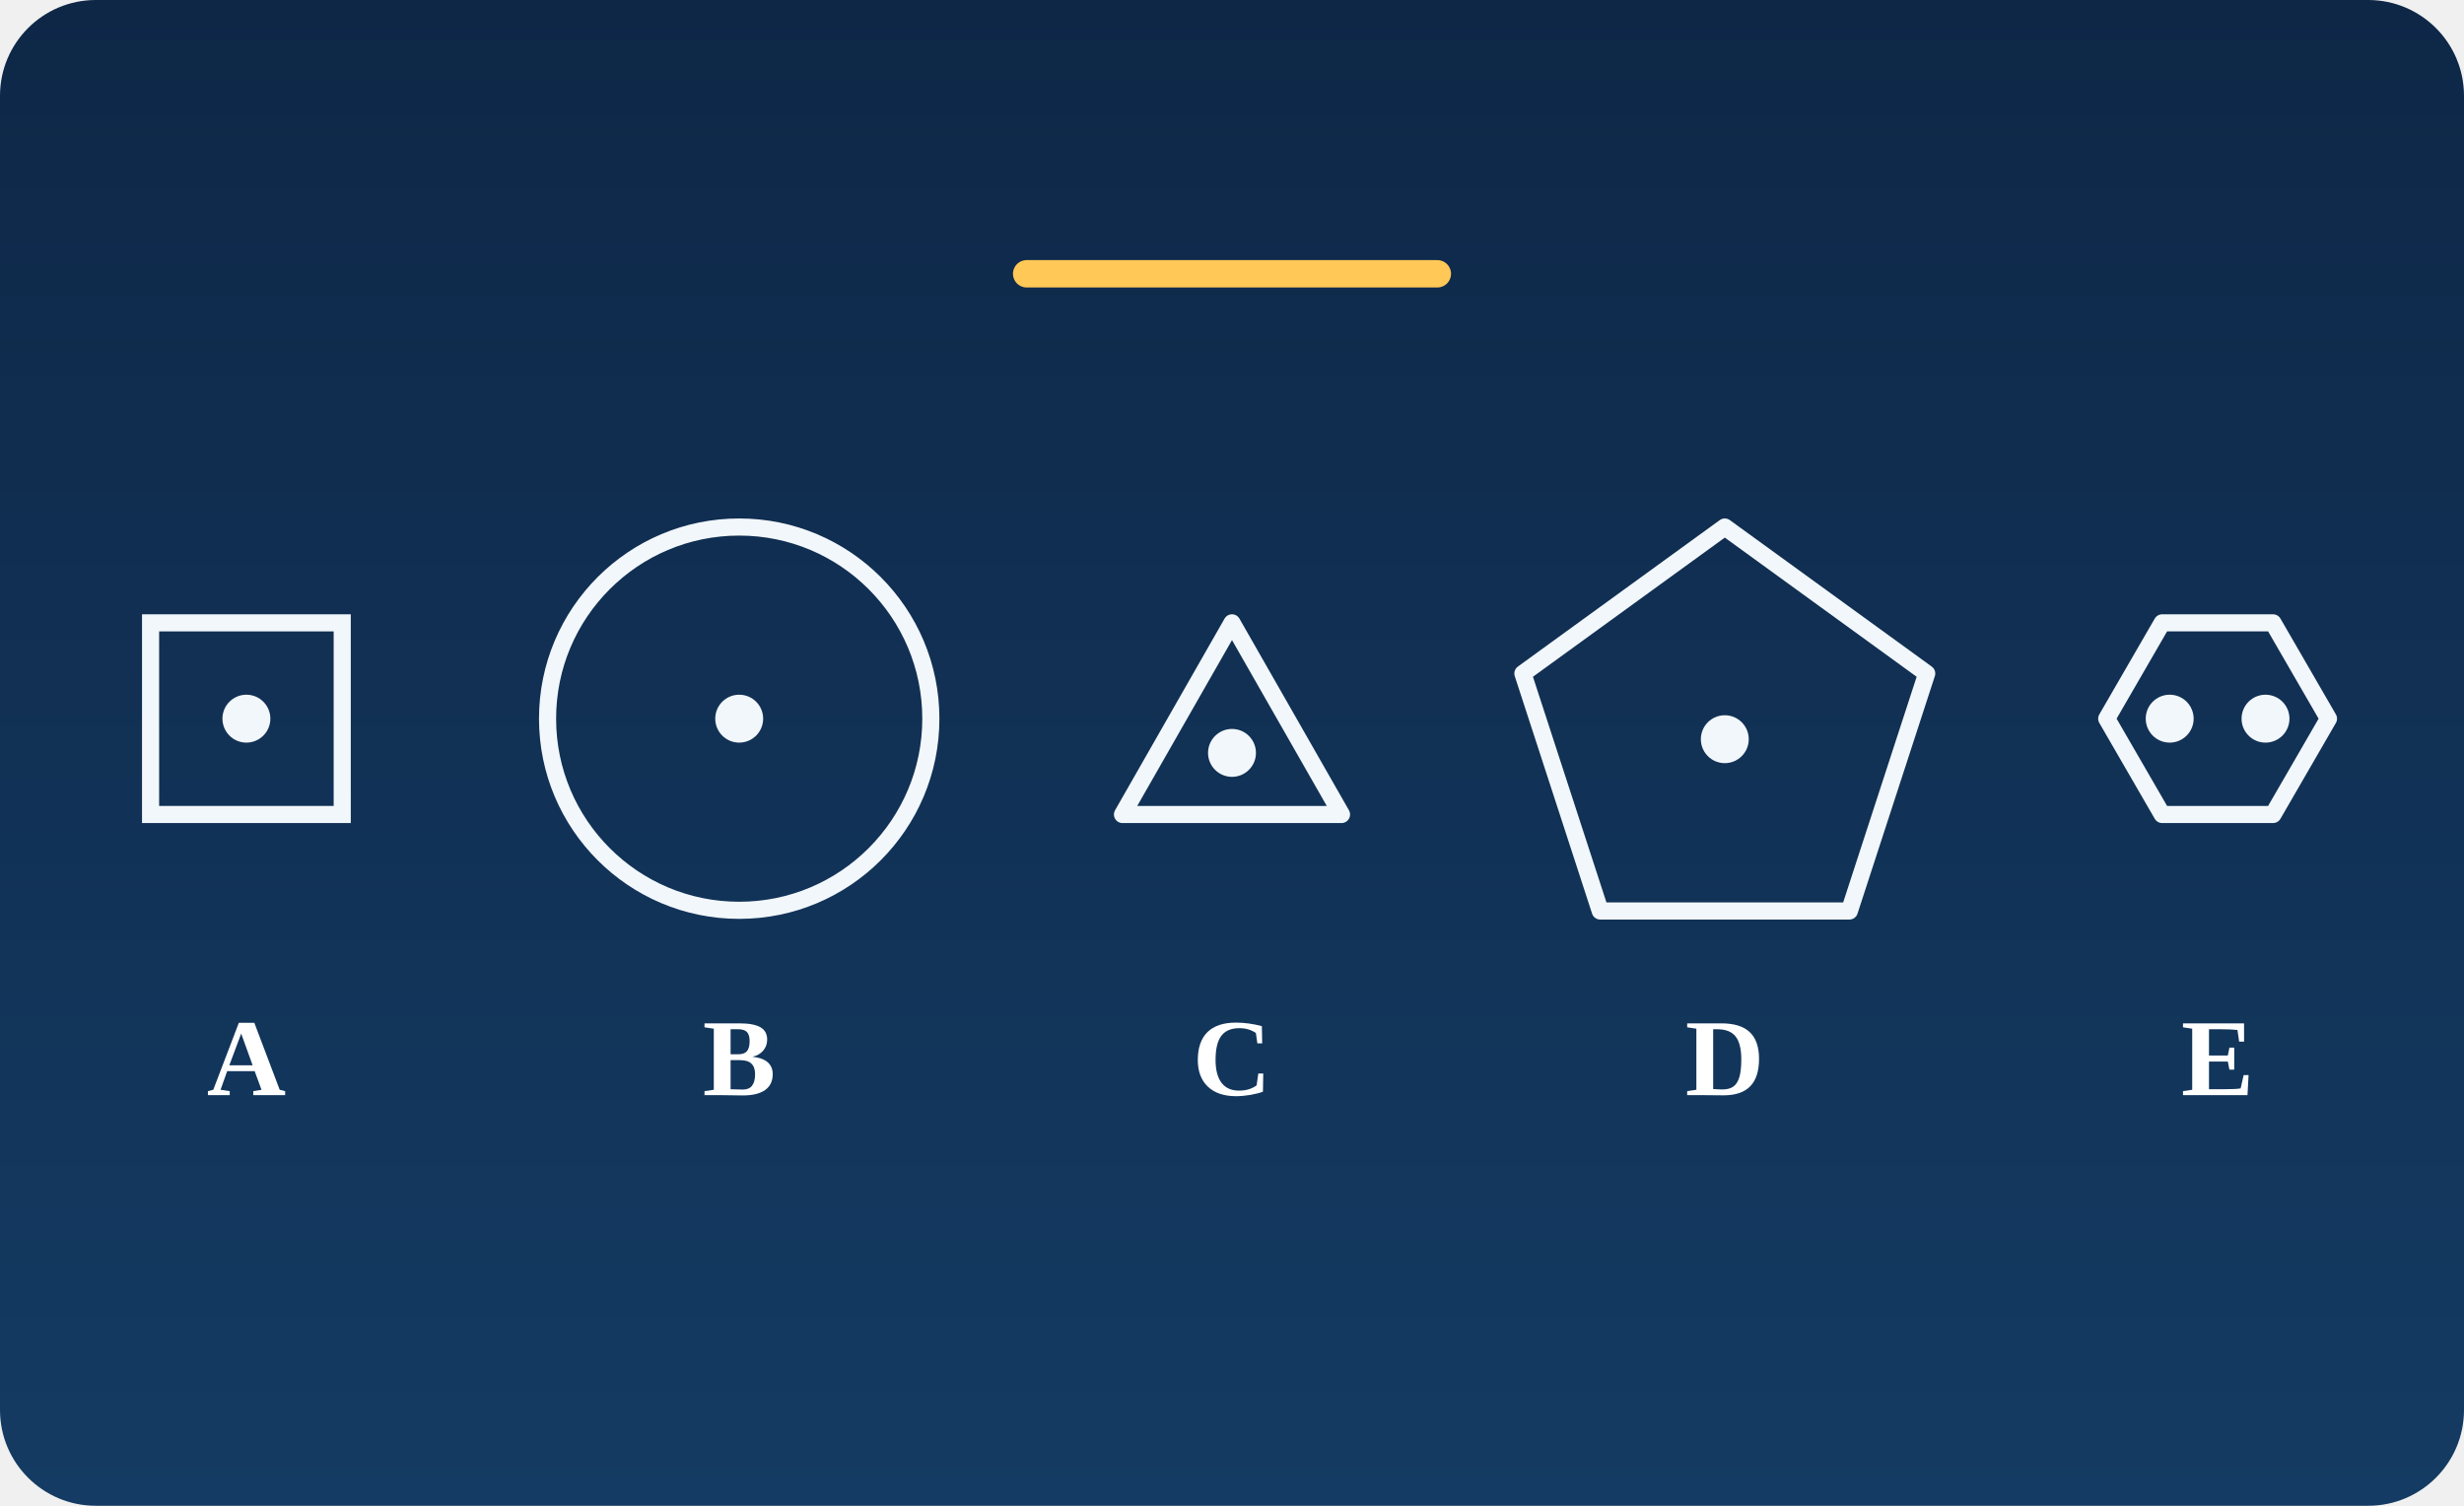
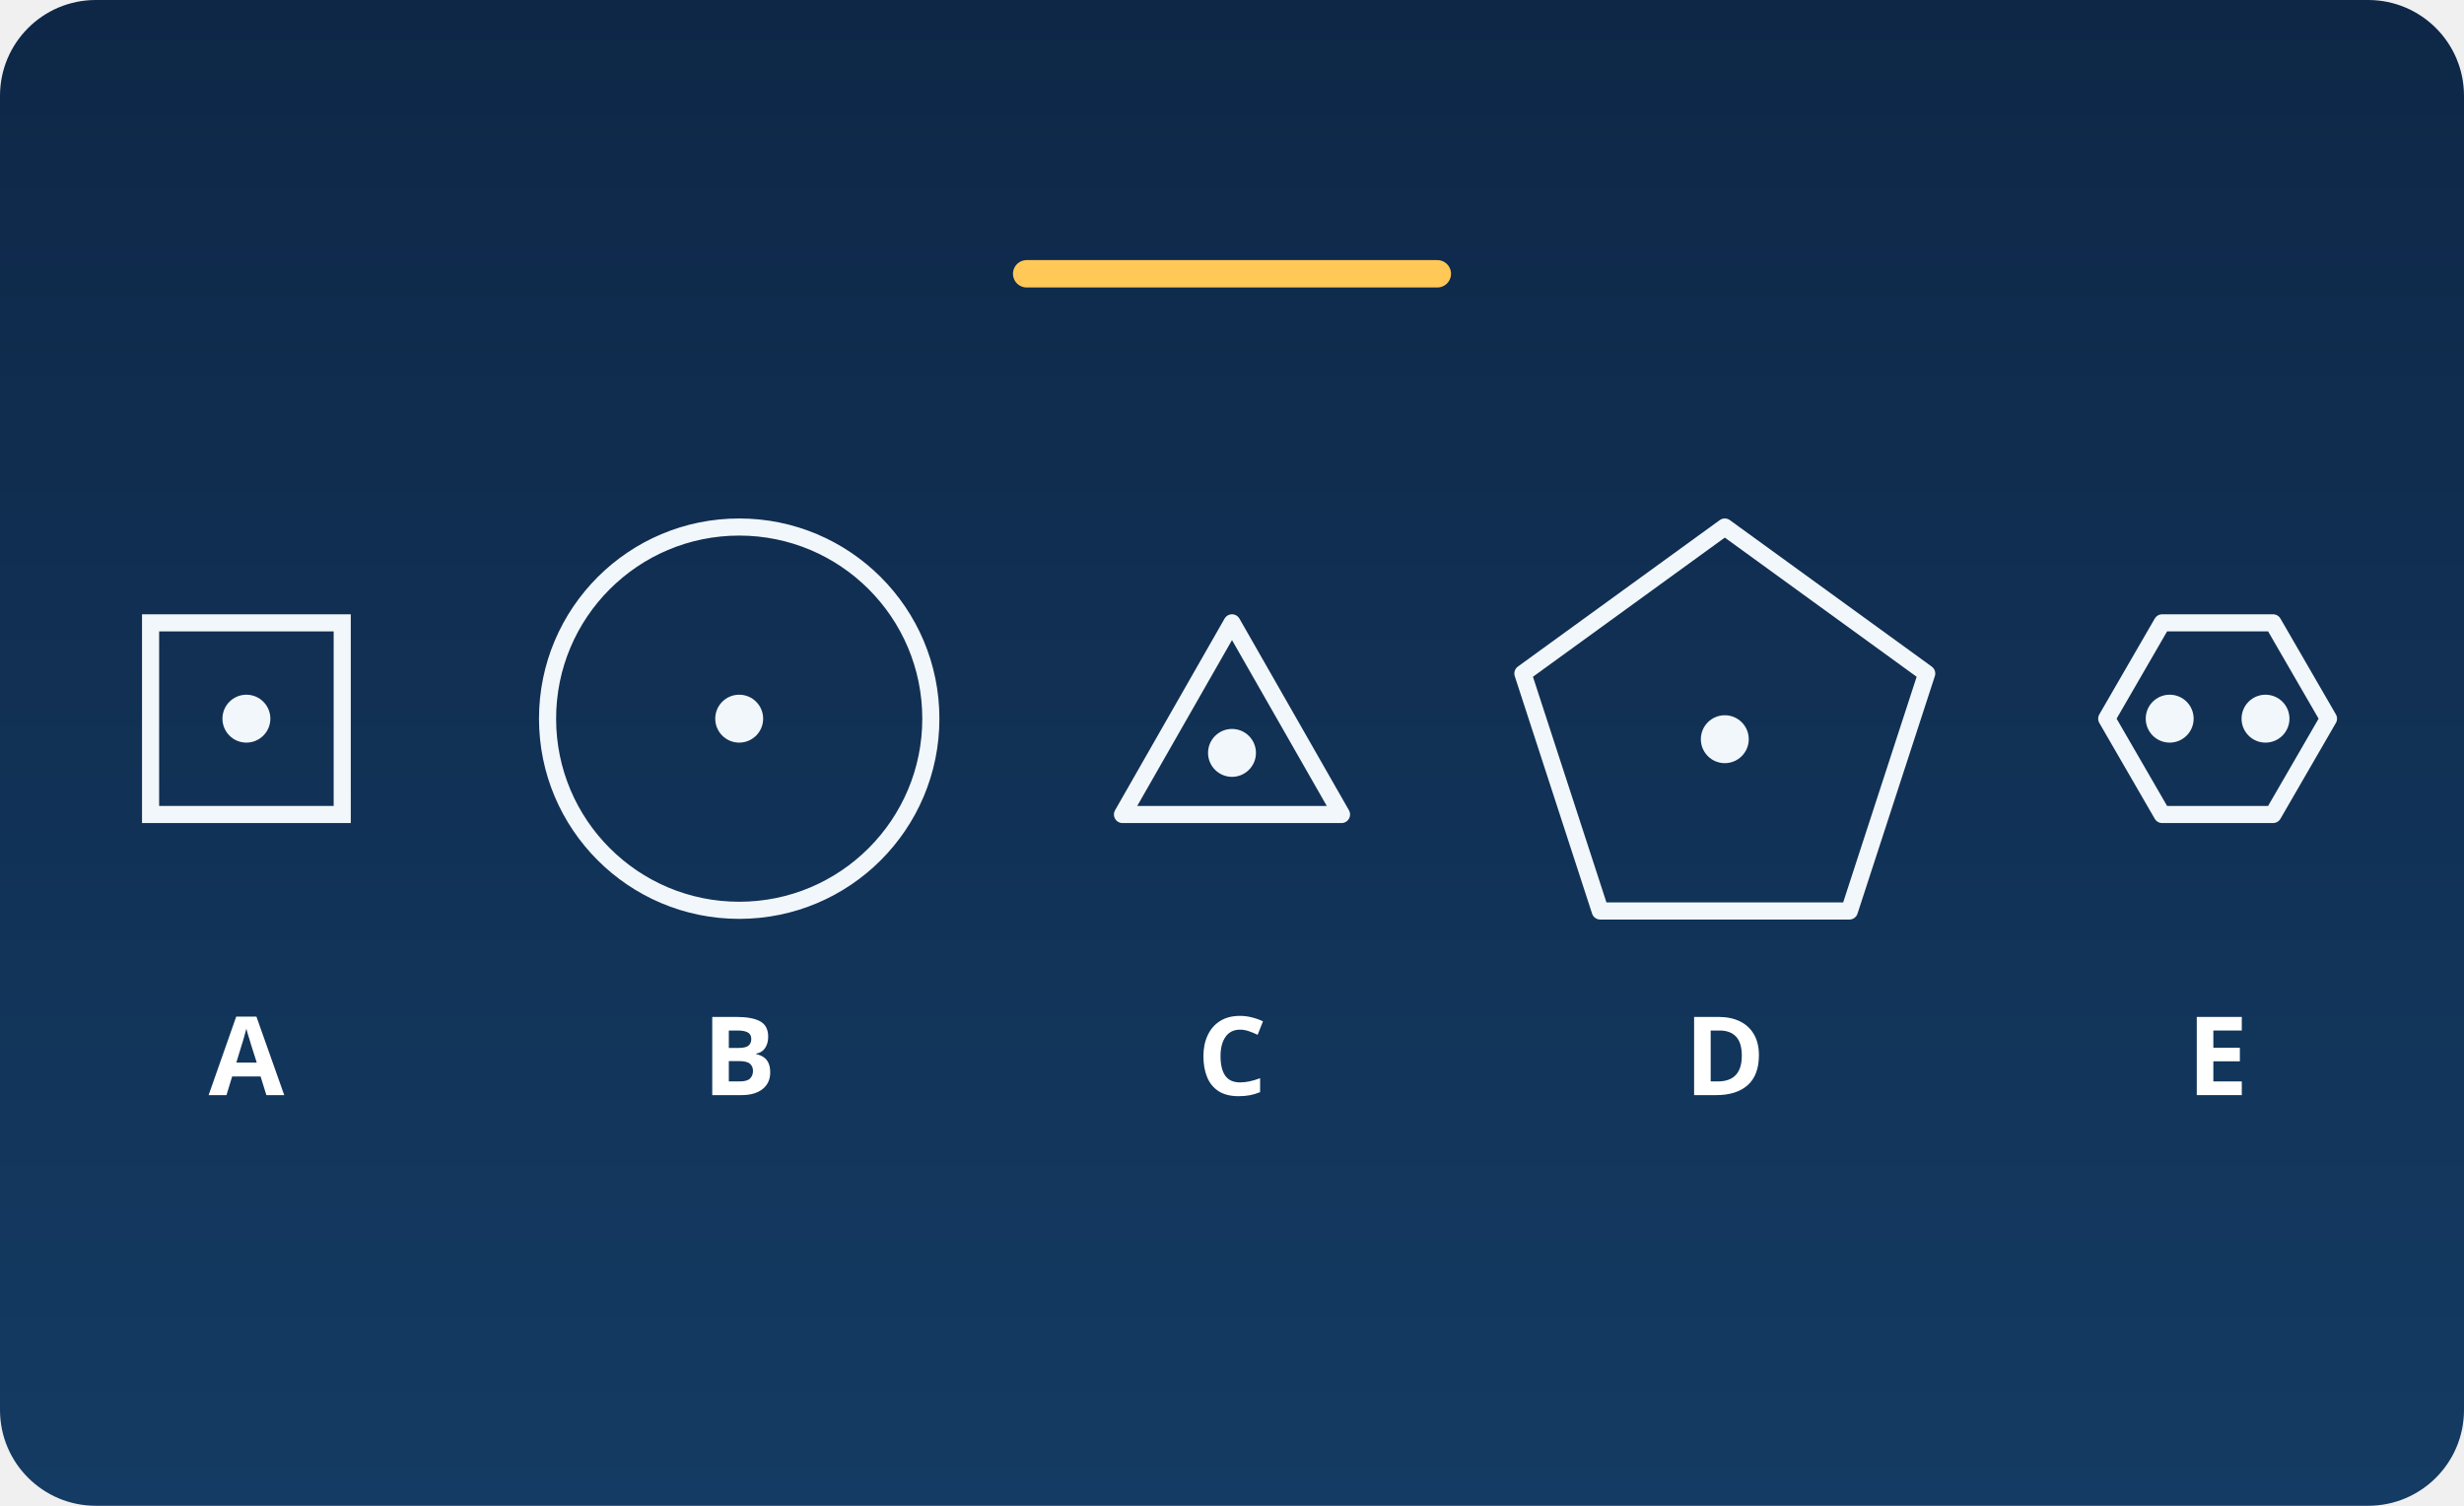
<svg xmlns="http://www.w3.org/2000/svg" viewBox="0 0 360 220" width="360" height="220">
  <defs>
    <linearGradient id="bg" x1="0" y1="0" x2="0" y2="1">
      <stop offset="0" stop-color="#0E2747" />
      <stop offset="1" stop-color="#143B63" />
    </linearGradient>
  </defs>
  <rect width="360" height="220" rx="14" fill="url(#bg)" />
  <line x1="150" y1="40" x2="210" y2="40" stroke="#FFC857" stroke-width="4" stroke-linecap="round" />
  <rect x="22" y="91" width="28" height="28" rx="0" fill="none" stroke="#F2F7FB" stroke-width="2.5" />
  <circle cx="36" cy="105" r="3.5" fill="#F2F7FB" />
  <circle cx="108" cy="105" r="28" fill="none" stroke="#F2F7FB" stroke-width="2.5" />
  <circle cx="108" cy="105" r="3.5" fill="#F2F7FB" />
  <polygon points="180,91 196,119 164,119" fill="none" stroke="#F2F7FB" stroke-width="2.5" stroke-linejoin="round" />
  <circle cx="180" cy="110" r="3.5" fill="#F2F7FB" />
  <polygon points="252,77 281.5,98.4 270.2,133.1 233.8,133.1 222.5,98.4" fill="none" stroke="#F2F7FB" stroke-width="2.5" stroke-linejoin="round" />
  <circle cx="252" cy="108" r="3.5" fill="#F2F7FB" />
  <polygon points="340.2,105 332.1,119 315.9,119 307.8,105 315.9,91 332.1,91" fill="none" stroke="#F2F7FB" stroke-width="2.5" stroke-linejoin="round" />
  <circle cx="317" cy="105" r="3.5" fill="#F2F7FB" />
  <circle cx="331" cy="105" r="3.5" fill="#F2F7FB" />
-   <text x="36" y="160" text-anchor="middle" font-family="Source Sans 3, Arial, sans-serif" font-size="16" font-weight="600" fill="#FFFFFF">A</text>
-   <text x="108" y="160" text-anchor="middle" font-family="Source Sans 3, Arial, sans-serif" font-size="16" font-weight="600" fill="#FFFFFF">B</text>
-   <text x="180" y="160" text-anchor="middle" font-family="Source Sans 3, Arial, sans-serif" font-size="16" font-weight="600" fill="#FFFFFF">C</text>
-   <text x="252" y="160" text-anchor="middle" font-family="Source Sans 3, Arial, sans-serif" font-size="16" font-weight="600" fill="#FFFFFF">D</text>
-   <text x="324" y="160" text-anchor="middle" font-family="Source Sans 3, Arial, sans-serif" font-size="16" font-weight="600" fill="#FFFFFF">E</text>
+   <text x="36" y="160" text-anchor="middle" font-family="Geist, sans-serif" font-size="16" font-weight="600" fill="#FFFFFF">A</text>
+   <text x="108" y="160" text-anchor="middle" font-family="Geist, sans-serif" font-size="16" font-weight="600" fill="#FFFFFF">B</text>
+   <text x="180" y="160" text-anchor="middle" font-family="Geist, sans-serif" font-size="16" font-weight="600" fill="#FFFFFF">C</text>
+   <text x="252" y="160" text-anchor="middle" font-family="Geist, sans-serif" font-size="16" font-weight="600" fill="#FFFFFF">D</text>
+   <text x="324" y="160" text-anchor="middle" font-family="Geist, sans-serif" font-size="16" font-weight="600" fill="#FFFFFF">E</text>
</svg>
